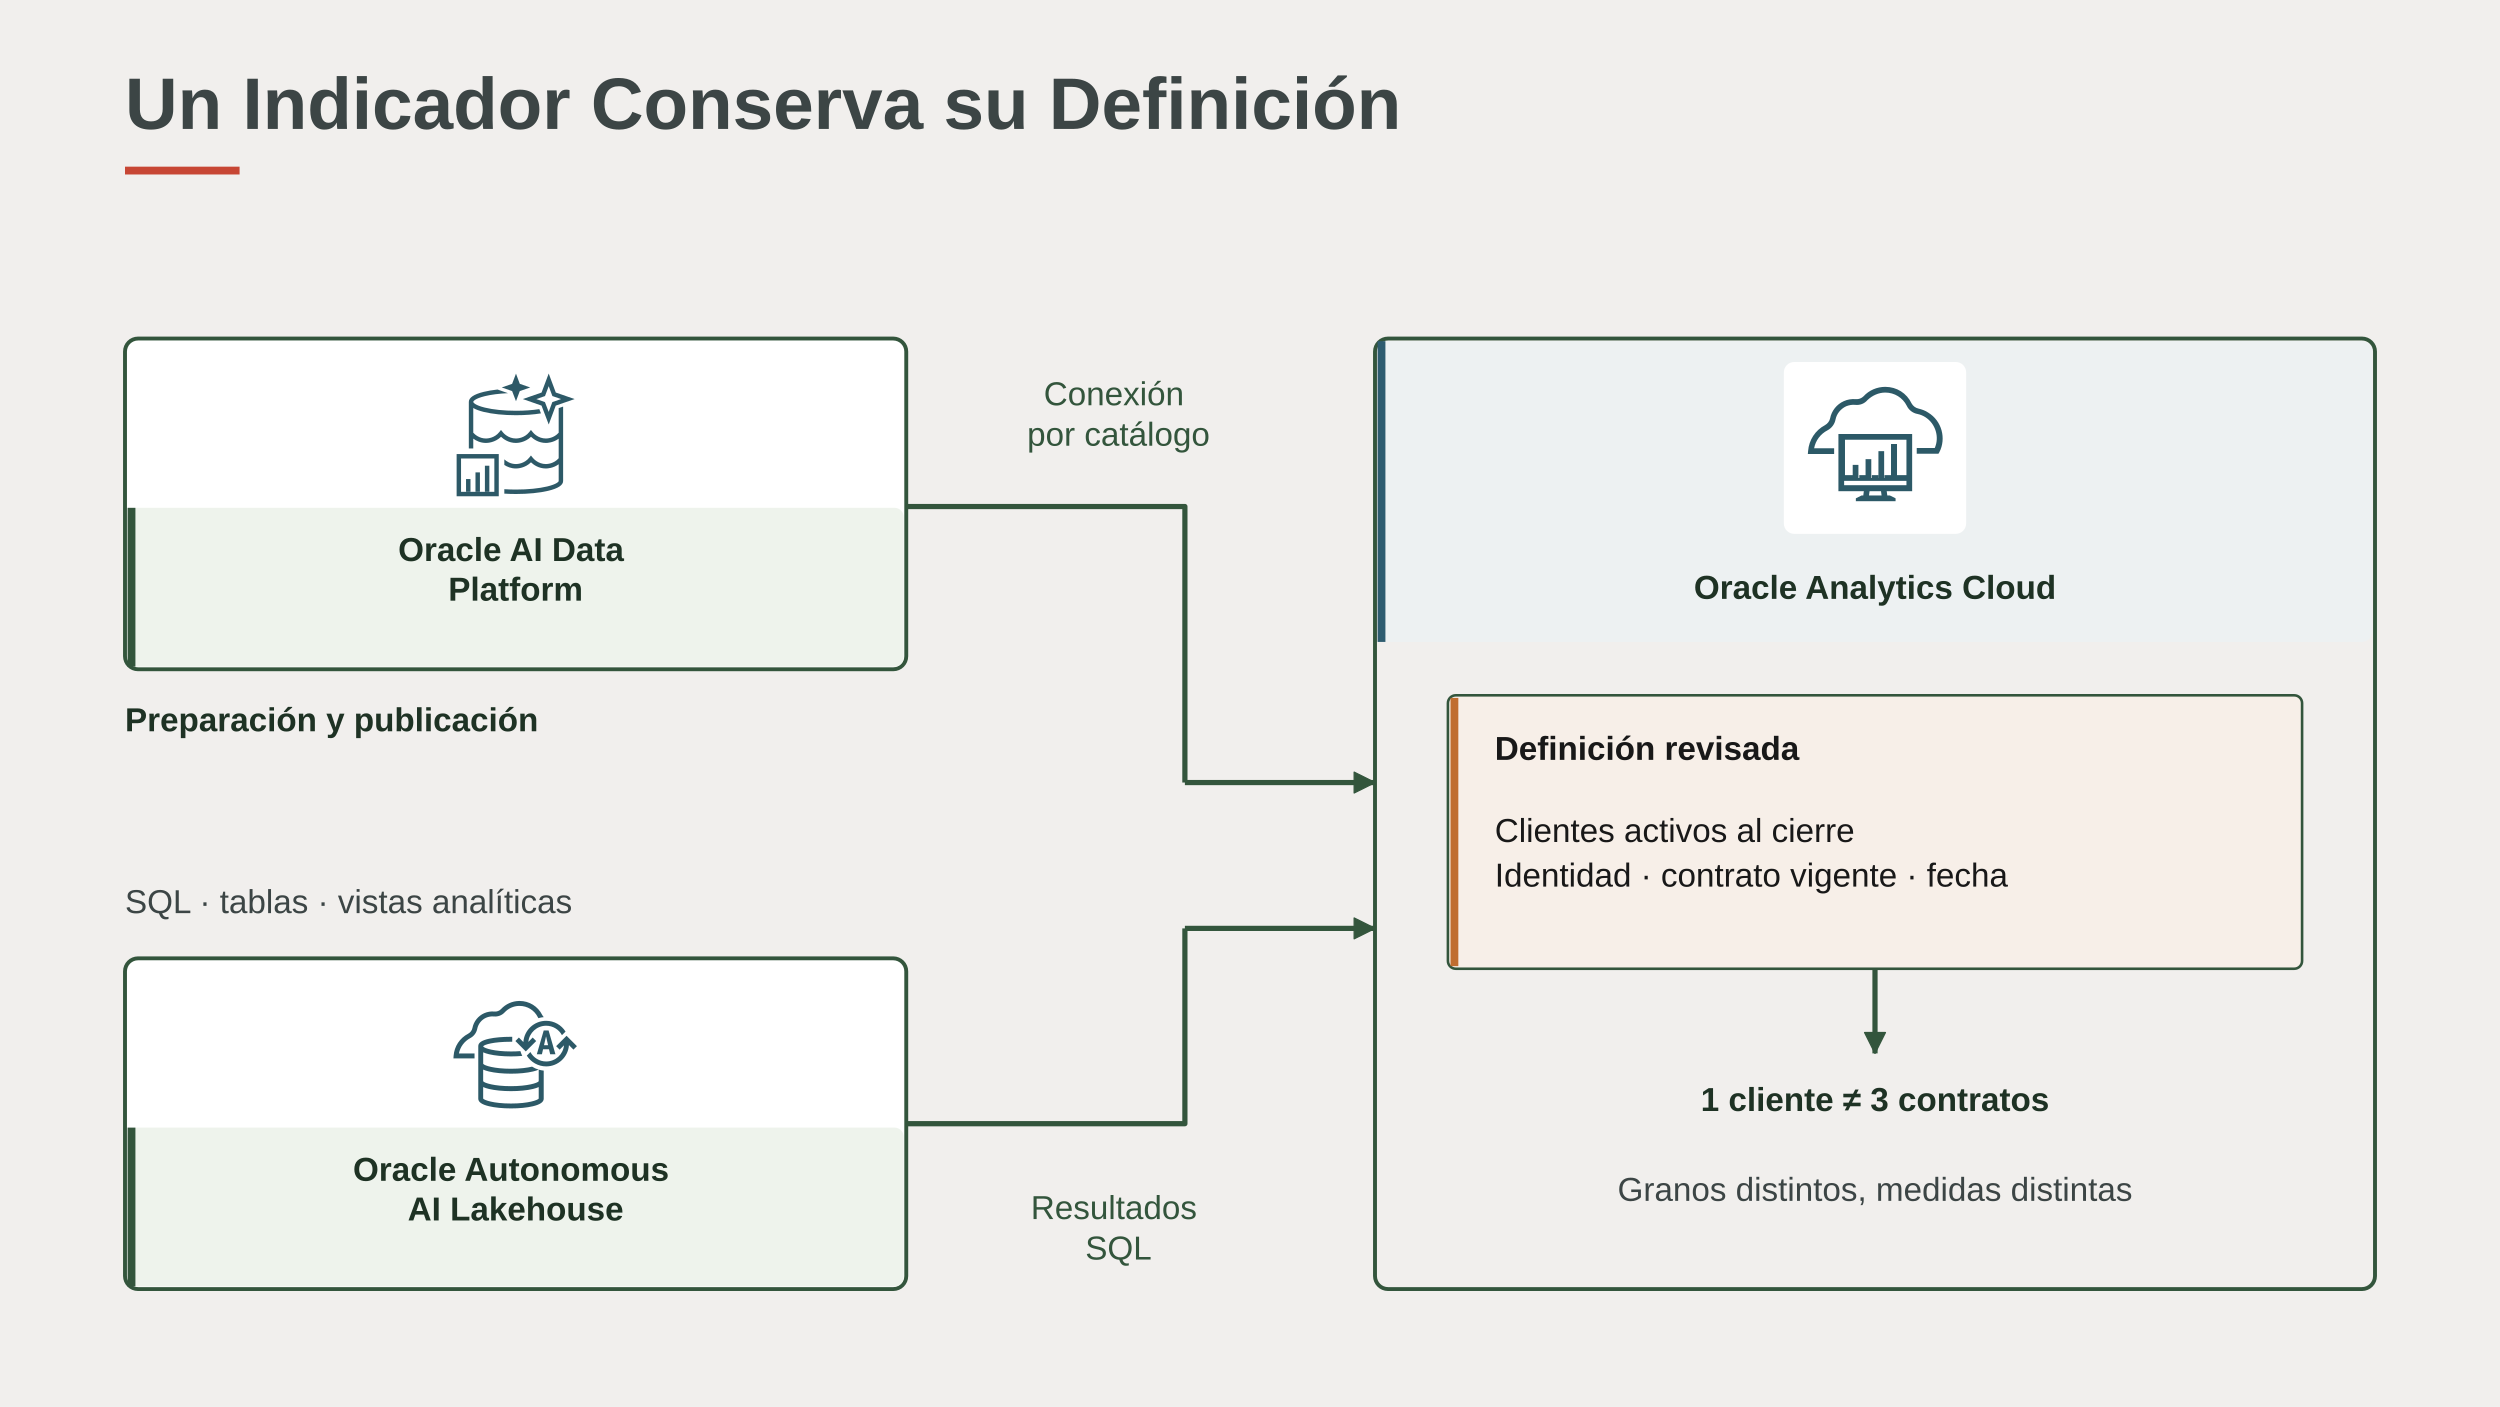
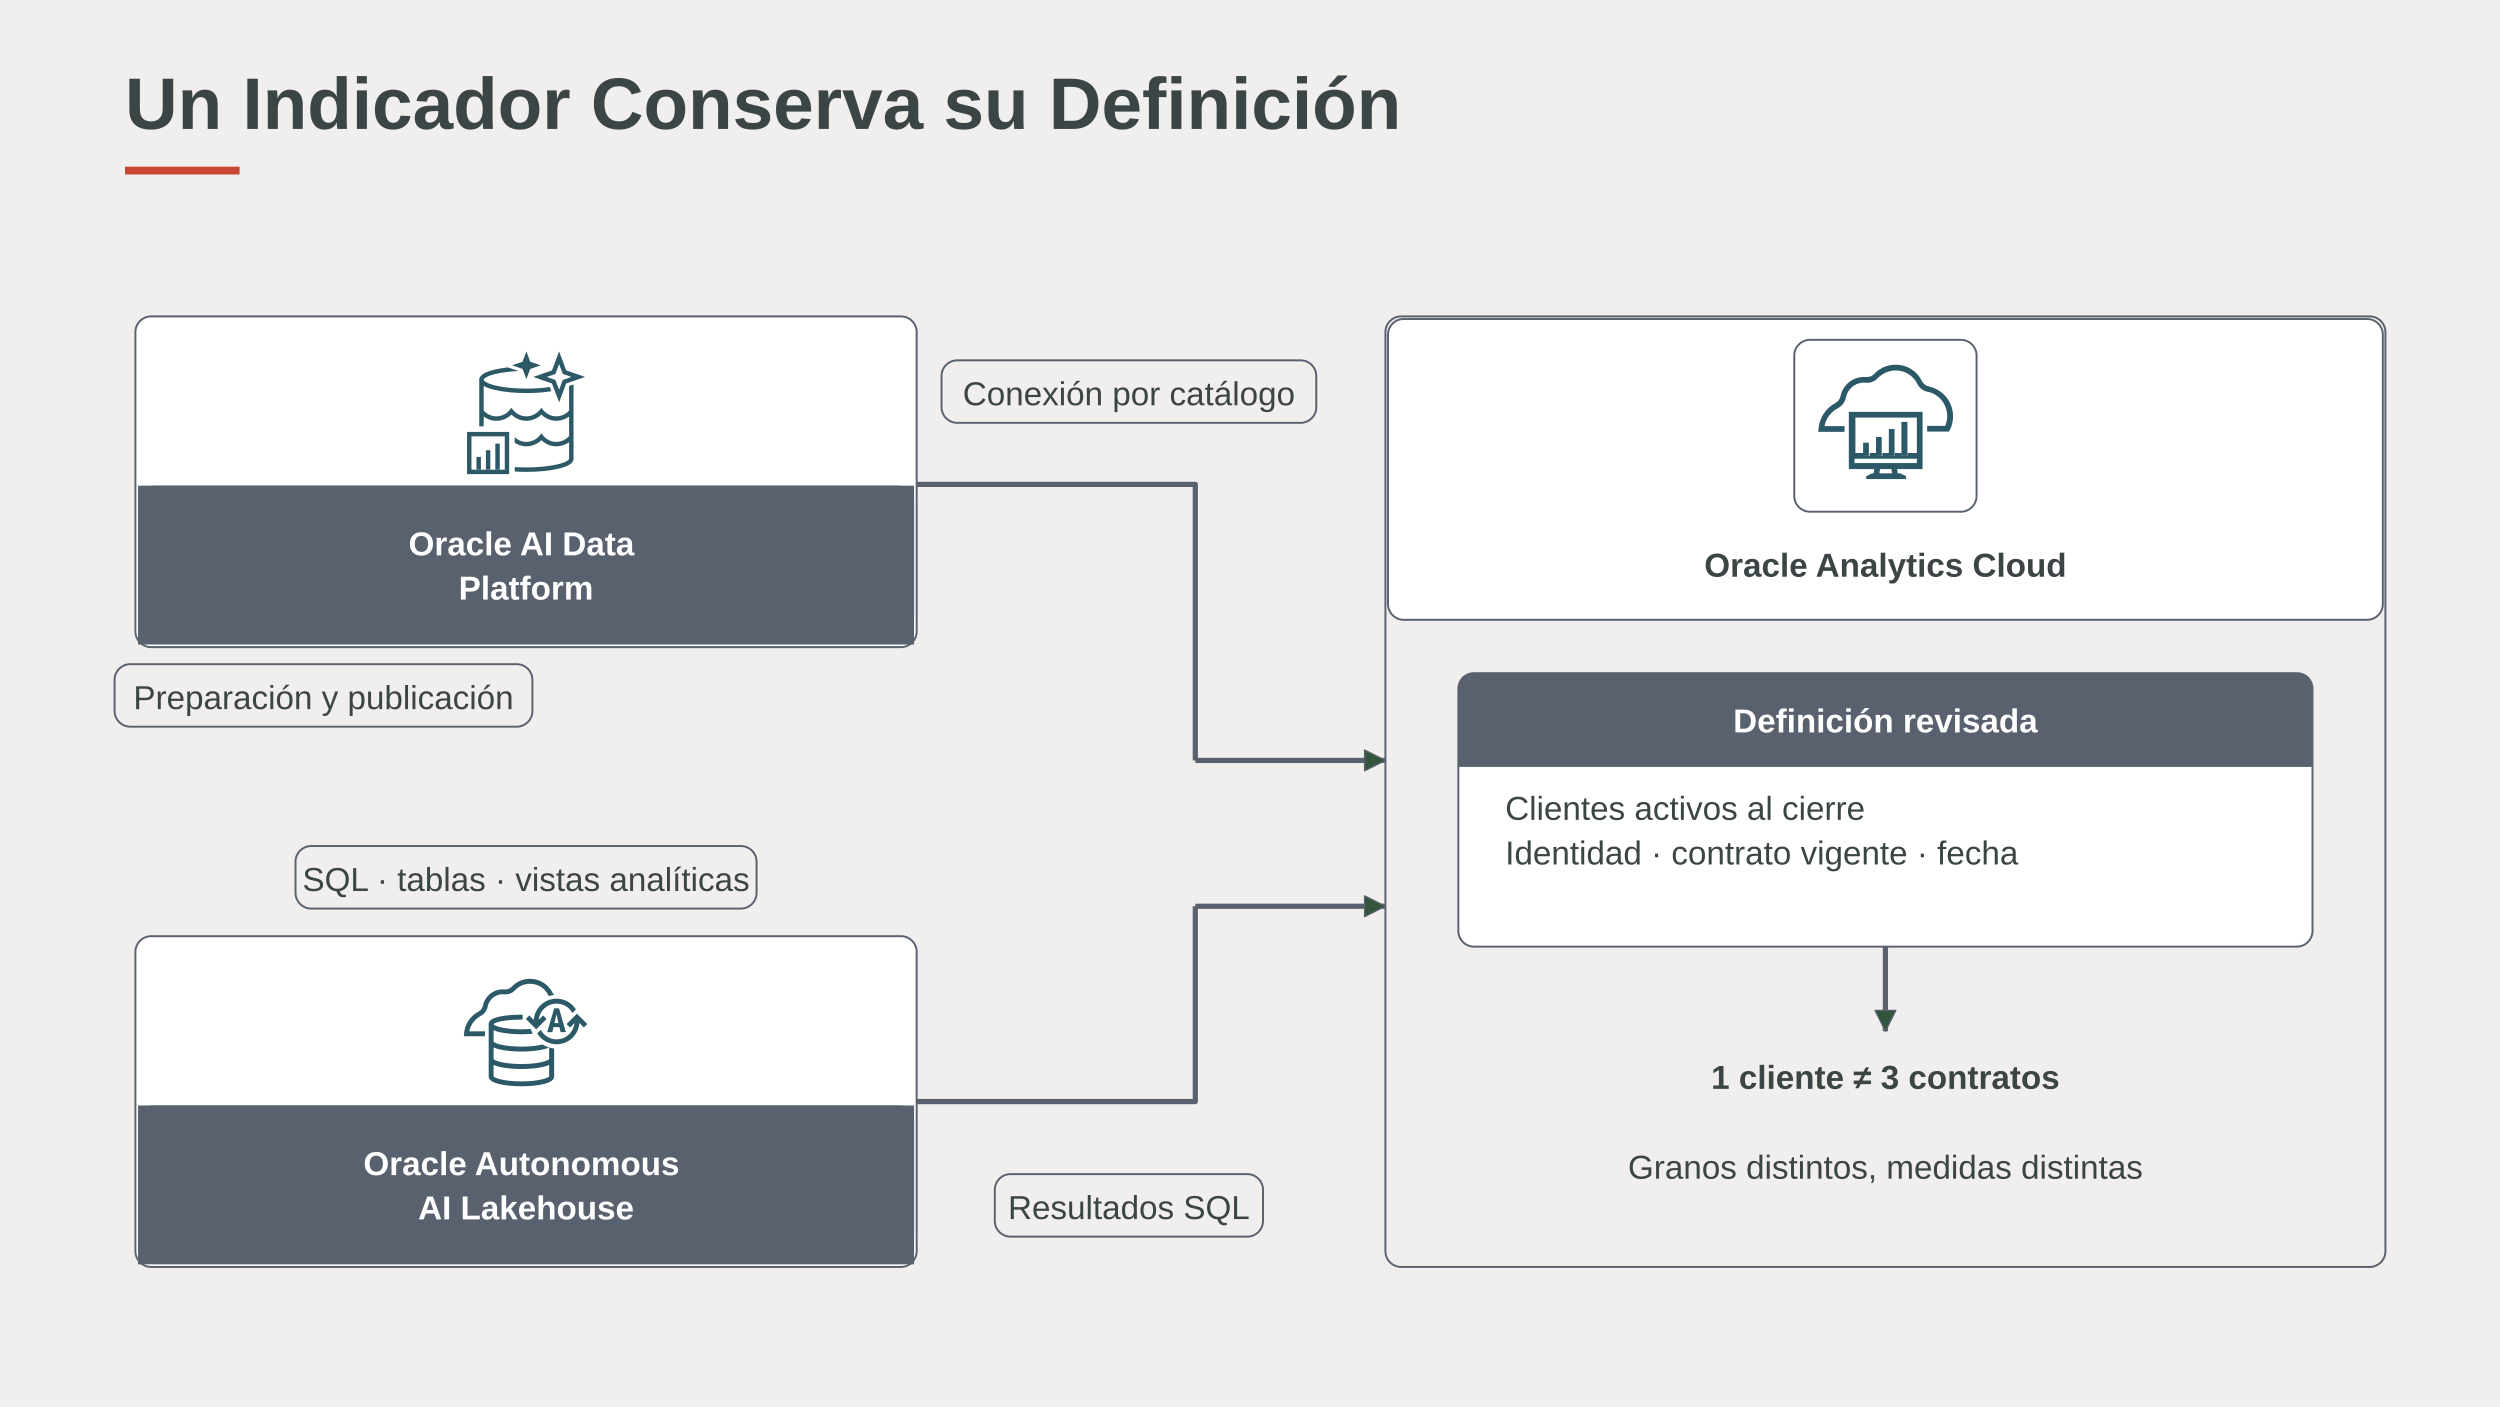
<svg xmlns="http://www.w3.org/2000/svg" viewBox="0 0 1920 1080" role="img" aria-labelledby="title description">
  <g font-family="Segoe UI, Arial, sans-serif">
    <rect x="0" y="0" width="1920" height="1080" rx="0" fill="#F1EFED" stroke="none" stroke-width="2" />
    <rect x="96" y="128" width="88" height="6" rx="0" fill="#C74634" stroke="none" stroke-width="2" />
    <text x="96" y="99" font-size="56" fill="#3C4545" font-weight="700" text-anchor="start">
      <tspan x="96" y="99">Un Indicador Conserva su Definición</tspan>
    </text>
-     <rect x="96" y="260" width="600" height="254" rx="10" fill="#FFFFFF" stroke="#33553C" stroke-width="3" />
-     <rect x="98" y="390" width="596" height="122" rx="7" fill="#EEF3EC" stroke="none" stroke-width="2" />
-     <rect x="98" y="390" width="6" height="122" rx="0" fill="#33553C" stroke="none" stroke-width="2" />
-     <svg x="346.0" y="284" width="100" height="100" viewBox="0 0 720 720" aria-hidden="true" data-official-icon="oci-ai-data-platform-workbench">
-       <g>
-         <g id="oci-oci-ai-data-platform-workbench-group1-1-346-284" transform="translate(33.75,-20.6554)">
-           <g id="oci-oci-ai-data-platform-workbench-shape2-2-346-284" transform="translate(67.4572,-12.4994)">
-             <path d="M496.88 245.08 L496.88 381 C470.22 411.51 433.64 413.11 426.32 413.11 C383.42 413.11 357.87 383.71 353.16         377.8 L343.49 365.78 L333.94 377.8 C307.15 411.4 268.22 413.11 260.78 413.11 C217.75 413.11 192.2 383.71         187.49 377.8 L177.94 365.78 L168.27 377.8 C141.49 411.4 102.67 413.11 95.11 413.11 C57.41 413.11 33.11         390.49 24.55 380.95 L24.55 244.41 C38.19 252.64 57.29 259.84 82.09 265.99 C129.95 277.81 193.44 284.33         260.78 284.33 C310.5 284.33 357.99 280.76 398.79 274.15 L389.86 250.68 C351.55 256.59 307.15 259.74         260.78 259.74 C195.3 259.74 134.05 253.48 88.04 242.11 C35.96 229.25 24.55 215 24.55 210.6 C24.55 206.21         35.96 191.96 87.92 179.09 C123.38 170.32 168.02 164.61 216.63 162.45 L209.19 159.86 L158.72 142.21 C130.57         145.3 104.53 149.68 82.09 155.22 C27.53 168.7 0 187.32 0 210.59 L0 468.35 L24.55 468.35 L24.55 413.79         C40.3 425.54 64.11 437.65 95.11 437.65 C103.67 437.65 145.21 435.86 178.07 403.58 C192.33 417.17 220.48         437.65 260.65 437.65 C269.33 437.65 310.87 435.86 343.73 403.58 C357.99 417.17 386.14 437.65 426.32         437.65 C433.88 437.65 466.74 436.25 496.88 414.12 L496.88 522.25 C470.22 552.77 433.64 554.36 426.32         554.36 C383.42 554.36 357.87 524.96 353.16 519.05 L343.49 507.03 L333.94 519.05 C307.15 552.65 268.22         554.36 260.78 554.36 C229.78 554.36 207.95 539.11 196.3 528.38 L196.3 559.34 C211.92 569.6 233.62 578.94         260.78 578.94 C269.33 578.94 310.87 577.15 343.73 544.87 C357.99 558.46 386.14 578.94 426.32 578.94         C434.01 578.94 466.74 577.53 496.88 555.41 L496.88 648.18 C496.88 652.06 485.22 665.94 433.51 678.32         C387.51 689.35 326.13 695.42 260.78 695.42 C238.7 695.42 217 694.72 196.3 693.38 L196.3 717.99 C217.13         719.29 238.7 720 260.78 720 C327.99 720 391.48 713.69 439.22 702.22 C493.78 689.15 521.43 670.96 521.43         648.15 L521.43 236.58 L496.88 245.08 Z" class="oci-oci-ai-data-platform-workbench-st1" style="fill:#2d5967;stroke:none;stroke-linecap:butt;stroke-width:0.75;" />
-           </g>
-           <g id="oci-oci-ai-data-platform-workbench-shape3-4-346-284" transform="translate(52.081,-24.5773)">
-             <path d="M24.55 649.37 L0 649.37 L0 720 L24.55 720 L24.55 649.37 Z" class="oci-oci-ai-data-platform-workbench-st1" style="fill:#2d5967;stroke:none;stroke-linecap:butt;stroke-width:0.75;" />
-           </g>
-           <g id="oci-oci-ai-data-platform-workbench-shape4-6-346-284" transform="translate(104.286,-24.5649)">
-             <path d="M24.55 612.51 L0 612.51 L0 720 L24.55 720 L24.55 612.51 Z" class="oci-oci-ai-data-platform-workbench-st1" style="fill:#2d5967;stroke:none;stroke-linecap:butt;stroke-width:0.75;" />
-           </g>
-           <g id="oci-oci-ai-data-platform-workbench-shape5-8-346-284" transform="translate(156.367,-24.5525)">
-             <path d="M24.55 575.65 L0 575.65 L0 720 L24.55 720 L24.55 575.65 Z" class="oci-oci-ai-data-platform-workbench-st1" style="fill:#2d5967;stroke:none;stroke-linecap:butt;stroke-width:0.75;" />
-           </g>
-           <g id="oci-oci-ai-data-platform-workbench-shape6-10-346-284">
-             <path d="M233 486.6 L0 486.6 L0 720 L233 720 L233 486.6 ZM24.43 511.16 L208.57 511.16 L208.57 695.46 L24.43 695.46         L24.43 511.16 Z" class="oci-oci-ai-data-platform-workbench-st1" style="fill:#2d5967;stroke:none;stroke-linecap:butt;stroke-width:0.75;" />
-           </g>
-           <g id="oci-oci-ai-data-platform-workbench-shape7-12-346-284" transform="translate(366.055,-396.969)">
-             <path d="M286.45 579.52 L182.28 543.37 L143.1 438.28 L103.67 543.4 L0 579.49 L103.42 615.65 L143.22 720 L182.16 615.65         L286.45 579.52 ZM122.27 596.22 L74.53 579.54 L122.64 562.81 L143.1 508.3 L163.44 562.81 L211.42 579.49         L163.19 596.22 L142.97 650.4 L122.27 596.22 Z" class="oci-oci-ai-data-platform-workbench-st1" style="fill:#2d5967;stroke:none;stroke-linecap:butt;stroke-width:0.75;" />
-           </g>
-           <g id="oci-oci-ai-data-platform-workbench-shape8-14-346-284" transform="translate(249.493,-525.484)">
-             <path d="M78.74 720 L99.7 663.91 L157.61 643.85 L99.82 623.8 L78.74 567.27 L57.41 623.8 L0 643.83 L57.41 663.91 L78.74         720 Z" class="oci-oci-ai-data-platform-workbench-st1" style="fill:#2d5967;stroke:none;stroke-linecap:butt;stroke-width:0.75;" />
+     <g data-layout="module-artwork" data-reference="governance-architecture" transform="translate(8.000 -17.000)" data-center="960 608">
+       <rect x="96" y="260" width="600" height="254" rx="12" fill="#FFFFFF" stroke="#59616E" stroke-width="1.5" />
+       <rect x="98" y="390" width="596" height="122" rx="0" fill="#59616E" stroke="none" stroke-width="1.5" data-table-frame="true" />
+       <path d="M110.0 390.0 H682.0 Q694.0 390.0 694.0 402.0 V490.0 H98.0 V402.0 Q98.0 390.0 110.0 390.0 Z" fill="#59616E" stroke="none" data-table-header="true" />
+       <svg x="346.0" y="284" width="100" height="100" viewBox="0 0 720 720" aria-hidden="true" data-official-icon="oci-ai-data-platform-workbench">
+         <g>
+           <g id="oci-oci-ai-data-platform-workbench-group1-1-346-284" transform="translate(33.75,-20.6554)">
+             <g id="oci-oci-ai-data-platform-workbench-shape2-2-346-284" transform="translate(67.4572,-12.4994)">
+               <path d="M496.88 245.08 L496.88 381 C470.22 411.51 433.64 413.11 426.32 413.11 C383.42 413.11 357.87 383.71 353.16         377.8 L343.49 365.78 L333.94 377.8 C307.15 411.4 268.22 413.11 260.78 413.11 C217.75 413.11 192.2 383.71         187.49 377.8 L177.94 365.78 L168.27 377.8 C141.49 411.4 102.67 413.11 95.11 413.11 C57.41 413.11 33.11         390.49 24.55 380.95 L24.55 244.41 C38.19 252.64 57.29 259.84 82.09 265.99 C129.95 277.81 193.44 284.33         260.78 284.33 C310.5 284.33 357.99 280.76 398.79 274.15 L389.86 250.68 C351.55 256.59 307.15 259.74         260.78 259.74 C195.3 259.74 134.05 253.48 88.04 242.11 C35.96 229.25 24.55 215 24.55 210.6 C24.55 206.21         35.96 191.96 87.92 179.09 C123.38 170.32 168.02 164.61 216.63 162.45 L209.19 159.86 L158.72 142.21 C130.57         145.3 104.53 149.68 82.09 155.22 C27.53 168.7 0 187.32 0 210.59 L0 468.35 L24.55 468.35 L24.55 413.79         C40.3 425.54 64.11 437.65 95.11 437.65 C103.67 437.65 145.21 435.86 178.07 403.58 C192.33 417.17 220.48         437.65 260.65 437.65 C269.33 437.65 310.87 435.86 343.73 403.58 C357.99 417.17 386.14 437.65 426.32         437.65 C433.88 437.65 466.74 436.25 496.88 414.12 L496.88 522.25 C470.22 552.77 433.64 554.36 426.32         554.36 C383.42 554.36 357.87 524.96 353.16 519.05 L343.49 507.03 L333.94 519.05 C307.15 552.65 268.22         554.36 260.78 554.36 C229.78 554.36 207.95 539.11 196.3 528.38 L196.3 559.34 C211.92 569.6 233.62 578.94         260.78 578.94 C269.33 578.94 310.87 577.15 343.73 544.87 C357.99 558.46 386.14 578.94 426.32 578.94         C434.01 578.94 466.74 577.53 496.88 555.41 L496.88 648.18 C496.88 652.06 485.22 665.94 433.51 678.32         C387.51 689.35 326.13 695.42 260.78 695.42 C238.7 695.42 217 694.72 196.3 693.38 L196.3 717.99 C217.13         719.29 238.7 720 260.78 720 C327.99 720 391.48 713.69 439.22 702.22 C493.78 689.15 521.43 670.96 521.43         648.15 L521.43 236.58 L496.88 245.08 Z" class="oci-oci-ai-data-platform-workbench-st1" style="fill:#2d5967;stroke:none;stroke-linecap:butt;stroke-width:0.75;" />
+             </g>
+             <g id="oci-oci-ai-data-platform-workbench-shape3-4-346-284" transform="translate(52.081,-24.5773)">
+               <path d="M24.55 649.37 L0 649.37 L0 720 L24.55 720 L24.55 649.37 Z" class="oci-oci-ai-data-platform-workbench-st1" style="fill:#2d5967;stroke:none;stroke-linecap:butt;stroke-width:0.75;" />
+             </g>
+             <g id="oci-oci-ai-data-platform-workbench-shape4-6-346-284" transform="translate(104.286,-24.5649)">
+               <path d="M24.55 612.51 L0 612.51 L0 720 L24.55 720 L24.55 612.51 Z" class="oci-oci-ai-data-platform-workbench-st1" style="fill:#2d5967;stroke:none;stroke-linecap:butt;stroke-width:0.75;" />
+             </g>
+             <g id="oci-oci-ai-data-platform-workbench-shape5-8-346-284" transform="translate(156.367,-24.5525)">
+               <path d="M24.55 575.65 L0 575.65 L0 720 L24.55 720 L24.55 575.65 Z" class="oci-oci-ai-data-platform-workbench-st1" style="fill:#2d5967;stroke:none;stroke-linecap:butt;stroke-width:0.75;" />
+             </g>
+             <g id="oci-oci-ai-data-platform-workbench-shape6-10-346-284">
+               <path d="M233 486.6 L0 486.6 L0 720 L233 720 L233 486.6 ZM24.43 511.16 L208.57 511.16 L208.57 695.46 L24.43 695.46         L24.43 511.16 Z" class="oci-oci-ai-data-platform-workbench-st1" style="fill:#2d5967;stroke:none;stroke-linecap:butt;stroke-width:0.75;" />
+             </g>
+             <g id="oci-oci-ai-data-platform-workbench-shape7-12-346-284" transform="translate(366.055,-396.969)">
+               <path d="M286.45 579.52 L182.28 543.37 L143.1 438.28 L103.67 543.4 L0 579.49 L103.42 615.65 L143.22 720 L182.16 615.65         L286.45 579.52 ZM122.27 596.22 L74.53 579.54 L122.64 562.81 L143.1 508.3 L163.44 562.81 L211.42 579.49         L163.19 596.22 L142.97 650.4 L122.27 596.22 Z" class="oci-oci-ai-data-platform-workbench-st1" style="fill:#2d5967;stroke:none;stroke-linecap:butt;stroke-width:0.75;" />
+             </g>
+             <g id="oci-oci-ai-data-platform-workbench-shape8-14-346-284" transform="translate(249.493,-525.484)">
+               <path d="M78.74 720 L99.7 663.91 L157.61 643.85 L99.82 623.8 L78.74 567.27 L57.41 623.8 L0 643.83 L57.41 663.91 L78.74         720 Z" class="oci-oci-ai-data-platform-workbench-st1" style="fill:#2d5967;stroke:none;stroke-linecap:butt;stroke-width:0.75;" />
+             </g>
          </g>
        </g>
-       </g>
-     </svg>
-     <text x="396.0" y="430.861" font-size="25.5" fill="#1E3224" font-weight="700" text-anchor="middle">
-       <tspan x="396.0" y="430.861">Oracle AI Data </tspan>
-       <tspan x="396.0" y="461.319">Platform</tspan>
-     </text>
-     <text x="96" y="561.59" font-size="25.5" fill="#1E3224" font-weight="700" text-anchor="start">
-       <tspan x="96" y="561.59">Preparación y publicación</tspan>
-     </text>
-     <rect x="96" y="736" width="600" height="254" rx="10" fill="#FFFFFF" stroke="#33553C" stroke-width="3" />
-     <rect x="98" y="866" width="596" height="122" rx="7" fill="#EEF3EC" stroke="none" stroke-width="2" />
-     <rect x="98" y="866" width="6" height="122" rx="0" fill="#33553C" stroke="none" stroke-width="2" />
-     <svg x="346.0" y="760" width="100" height="100" viewBox="0 0 48.47 42.02" aria-hidden="true" data-official-icon="oracle-autonomous-database">
-       <g>
+       </svg>
+       <text x="396.0" y="443.5" font-size="25.5" fill="#FFFFFF" font-weight="700" text-anchor="middle">
+         <tspan x="396.0" y="443.5">Oracle AI Data </tspan>
+         <tspan x="396.0" y="477.5">Platform</tspan>
+       </text>
+       <rect x="80.0" y="527.09" width="320.891" height="48" rx="12" fill="#F1EFED" stroke="#59616E" stroke-width="1.5" data-layout="reference-tag" />
+       <text x="240.445" y="561.59" font-size="25.5" fill="#3C4545" font-weight="400" text-anchor="middle">
+         <tspan x="240.445" y="561.59">Preparación y publicación</tspan>
+       </text>
+       <rect x="96" y="736" width="600" height="254" rx="12" fill="#FFFFFF" stroke="#59616E" stroke-width="1.5" />
+       <rect x="98" y="866" width="596" height="122" rx="0" fill="#59616E" stroke="none" stroke-width="1.5" data-table-frame="true" />
+       <path d="M110.0 866.0 H682.0 Q694.0 866.0 694.0 878.0 V966.0 H98.0 V878.0 Q98.0 866.0 110.0 866.0 Z" fill="#59616E" stroke="none" data-table-header="true" />
+       <svg x="346.0" y="760" width="100" height="100" viewBox="0 0 48.47 42.02" aria-hidden="true" data-official-icon="oracle-autonomous-database">
        <g>
-           <path class="oci-oracle-autonomous-database-st0" d="M22.5,41.52c-3.12,0-6.07-0.29-8.29-0.83c-2.95-0.71-4.39-1.78-4.39-3.29V22.9H0.54l0.11-1.52    c0.27-3.67,2.39-6.89,5.65-8.61c0.71-0.38,1.21-1.04,1.36-1.81c0.51-2.6,2.26-4.78,4.68-5.85c1.02-0.45,2.15-0.68,3.26-0.68    c0.25,0,0.5,0.01,0.75,0.03c0.09,0.01,0.17,0.01,0.26,0.01c0.71,0,1.36-0.28,1.82-0.78c1.72-1.85,4.01-2.96,6.51-3.15V0.54l1-0.02    l0,0.01c3.69,0.08,6.99,2.17,8.65,5.49c0.12,0.24,0.29,0.47,0.48,0.67c0.24,0.35,0.56,0.8,0.84,1.2c3,0.1,5.73,1.67,7.33,4.24    l0.04,0.07l0.35,1.53l4.12,4.12l-2.01,2.01l-1.3-1.3c-0.79,4.19-4.49,7.34-8.85,7.34c-0.14,0-0.28,0-0.42-0.01v11.53    c0,1.5-1.44,2.58-4.39,3.29C28.57,41.23,25.62,41.52,22.5,41.52z" style="fill:#FFFFFF;" />
-           <path class="oci-oracle-autonomous-database-st0" d="M25.72,1.02c3.59,0,6.83,2,8.43,5.22c0.15,0.3,0.35,0.57,0.58,0.8c0.22,0.34,0.62,0.9,0.93,1.34    c2.98,0.02,5.66,1.59,7.16,4.01l0.37,1.58l3.87,3.87l-1.3,1.3l-1.67-1.67c-0.3,4.42-3.99,7.92-8.48,7.92    c-0.31,0-0.62-0.03-0.92-0.06v12.08c0,1.24-1.31,2.16-4,2.8c-2.2,0.53-5.1,0.81-8.18,0.81s-5.98-0.29-8.18-0.81    c-2.69-0.64-4-1.56-4-2.8V22.4H1.08l0.07-0.99c0.26-3.5,2.27-6.56,5.39-8.2c0.85-0.45,1.44-1.23,1.62-2.16    c0.48-2.44,2.12-4.49,4.39-5.49c0.97-0.42,2.01-0.64,3.06-0.64c0.24,0,0.47,0.01,0.7,0.03c0.1,0.01,0.2,0.01,0.31,0.01    c0.84,0,1.63-0.33,2.19-0.94c1.74-1.87,4.1-2.94,6.65-3.01l0.02,0.92l-0.02-0.92C25.55,1.02,25.63,1.02,25.72,1.02 M26.44,0    l-1,0.03c-0.01,0-0.01,0-0.02,0l-0.98,0.03l0,0.05C22,0.4,19.77,1.53,18.08,3.36c-0.37,0.4-0.89,0.62-1.46,0.62    c-0.07,0-0.14,0-0.21-0.01c-0.27-0.02-0.53-0.04-0.8-0.04c-1.18,0-2.38,0.25-3.46,0.73c-2.57,1.13-4.43,3.45-4.97,6.21    c-0.12,0.63-0.53,1.16-1.11,1.46c-3.42,1.8-5.63,5.17-5.92,9.01l-0.07,0.99L0,23.4h1.08h8.24v14.01c0,2.63,3.59,3.49,4.77,3.77    c2.27,0.54,5.26,0.84,8.41,0.84c3.16,0,6.14-0.3,8.41-0.84c1.18-0.28,4.77-1.14,4.77-3.77V26.39c4.25-0.04,7.9-2.91,9.05-6.86    l0.32,0.32l0.71,0.71l0.71-0.71l1.3-1.3l0.71-0.71l-0.71-0.71l-3.67-3.67l-0.3-1.31L43.76,12l-0.09-0.14    c-1.64-2.63-4.41-4.27-7.48-4.46c-0.23-0.33-0.47-0.68-0.63-0.91l-0.05-0.08l-0.07-0.07c-0.16-0.17-0.3-0.35-0.39-0.55    c-1.67-3.34-4.92-5.5-8.61-5.75L26.44,0L26.44,0z" style="fill:#FFFFFF;" />
+           <g>
+             <path class="oci-oracle-autonomous-database-st0" d="M22.5,41.52c-3.12,0-6.07-0.29-8.29-0.83c-2.95-0.71-4.39-1.78-4.39-3.29V22.9H0.54l0.11-1.52    c0.27-3.67,2.39-6.89,5.65-8.61c0.71-0.38,1.21-1.04,1.36-1.81c0.51-2.6,2.26-4.78,4.68-5.85c1.02-0.45,2.15-0.68,3.26-0.68    c0.25,0,0.5,0.01,0.75,0.03c0.09,0.01,0.17,0.01,0.26,0.01c0.71,0,1.36-0.28,1.82-0.78c1.72-1.85,4.01-2.96,6.51-3.15V0.54l1-0.02    l0,0.01c3.69,0.08,6.99,2.17,8.65,5.49c0.12,0.24,0.29,0.47,0.48,0.67c0.24,0.35,0.56,0.8,0.84,1.2c3,0.1,5.73,1.67,7.33,4.24    l0.04,0.07l0.35,1.53l4.12,4.12l-2.01,2.01l-1.3-1.3c-0.79,4.19-4.49,7.34-8.85,7.34c-0.14,0-0.28,0-0.42-0.01v11.53    c0,1.5-1.44,2.58-4.39,3.29C28.57,41.23,25.62,41.52,22.5,41.52z" style="fill:#FFFFFF;" />
+             <path class="oci-oracle-autonomous-database-st0" d="M25.72,1.02c3.59,0,6.83,2,8.43,5.22c0.15,0.3,0.35,0.57,0.58,0.8c0.22,0.34,0.62,0.9,0.93,1.34    c2.98,0.02,5.66,1.59,7.16,4.01l0.37,1.58l3.87,3.87l-1.3,1.3l-1.67-1.67c-0.3,4.42-3.99,7.92-8.48,7.92    c-0.31,0-0.62-0.03-0.92-0.06v12.08c0,1.24-1.31,2.16-4,2.8c-2.2,0.53-5.1,0.81-8.18,0.81s-5.98-0.29-8.18-0.81    c-2.69-0.64-4-1.56-4-2.8V22.4H1.08l0.07-0.99c0.26-3.5,2.27-6.56,5.39-8.2c0.85-0.45,1.44-1.23,1.62-2.16    c0.48-2.44,2.12-4.49,4.39-5.49c0.97-0.42,2.01-0.64,3.06-0.64c0.24,0,0.47,0.01,0.7,0.03c0.1,0.01,0.2,0.01,0.31,0.01    c0.84,0,1.63-0.33,2.19-0.94c1.74-1.87,4.1-2.94,6.65-3.01l0.02,0.92l-0.02-0.92C25.55,1.02,25.63,1.02,25.72,1.02 M26.44,0    l-1,0.03c-0.01,0-0.01,0-0.02,0l-0.98,0.03l0,0.05C22,0.4,19.77,1.53,18.08,3.36c-0.37,0.4-0.89,0.62-1.46,0.62    c-0.07,0-0.14,0-0.21-0.01c-0.27-0.02-0.53-0.04-0.8-0.04c-1.18,0-2.38,0.25-3.46,0.73c-2.57,1.13-4.43,3.45-4.97,6.21    c-0.12,0.63-0.53,1.16-1.11,1.46c-3.42,1.8-5.63,5.17-5.92,9.01l-0.07,0.99L0,23.4h1.08h8.24v14.01c0,2.63,3.59,3.49,4.77,3.77    c2.27,0.54,5.26,0.84,8.41,0.84c3.16,0,6.14-0.3,8.41-0.84c1.18-0.28,4.77-1.14,4.77-3.77V26.39c4.25-0.04,7.9-2.91,9.05-6.86    l0.32,0.32l0.71,0.71l0.71-0.71l1.3-1.3l0.71-0.71l-0.71-0.71l-3.67-3.67l-0.3-1.31L43.76,12l-0.09-0.14    c-1.64-2.63-4.41-4.27-7.48-4.46c-0.23-0.33-0.47-0.68-0.63-0.91l-0.05-0.08l-0.07-0.07c-0.16-0.17-0.3-0.35-0.39-0.55    c-1.67-3.34-4.92-5.5-8.61-5.75L26.44,0L26.44,0z" style="fill:#FFFFFF;" />
+           </g>
+           <path class="oci-oracle-autonomous-database-st1" d="M3.12,20.56h5.82v1.84H1.08l0.07-0.99c0.26-3.5,2.27-6.56,5.39-8.2c0.85-0.45,1.44-1.23,1.62-2.16   c0.48-2.44,2.12-4.49,4.39-5.49c1.18-0.52,2.48-0.73,3.76-0.61c0.96,0.09,1.87-0.25,2.5-0.93c1.74-1.87,4.1-2.94,6.65-3.01h0   c0.08,0,0.17,0,0.25,0c3.59,0,6.83,2,8.43,5.22c0.15,0.3,0.35,0.57,0.58,0.8c-0.69,0.06-1.37,0.19-2.01,0.39   c-0.07-0.12-0.14-0.24-0.21-0.37c-1.29-2.59-3.9-4.2-6.79-4.2c-0.07,0-0.14,0-0.21,0c-2.05,0.05-3.96,0.92-5.36,2.42   c-1.02,1.1-2.49,1.65-4.02,1.51c-0.97-0.09-1.95,0.07-2.85,0.46c-1.72,0.76-2.96,2.31-3.33,4.16c-0.29,1.47-1.23,2.72-2.57,3.43   C5.14,16.02,3.59,18.12,3.12,20.56 M34.69,12h1.82l2.55,8.86h-1.96L36.66,19h-2.21l-0.43,1.86h-1.9L34.69,12z M34.8,17.49h1.52   l-0.76-3.31L34.8,17.49z M27.12,16.3l-1.67-1.67l-1.3,1.3l3.87,3.87l3.87-3.87l-1.3-1.3l-1.62,1.62c0.32-3.38,3.18-6.02,6.63-6.02   c2.5,0,4.74,1.4,5.88,3.52l1.34-1.34c-1.52-2.43-4.22-4.01-7.22-4.01C31.11,8.38,27.42,11.88,27.12,16.3 M47.06,17.84l-3.87-3.87   l-3.87,3.87l1.3,1.3l1.62-1.62c-0.32,3.38-3.18,6.02-6.63,6.02c-2.5,0-4.74-1.4-5.88-3.52l-1.34,1.34   c1.52,2.43,4.22,4.01,7.22,4.01c4.49,0,8.18-3.5,8.48-7.92l1.67,1.67L47.06,17.84z M32.85,26.58c0.59,0.18,1.21,0.3,1.84,0.36   v10.46c0,1.24-1.31,2.16-4,2.8c-2.2,0.53-5.1,0.81-8.18,0.81s-5.98-0.29-8.18-0.81c-2.69-0.64-4-1.56-4-2.8V17.8   c0-1.25,1.32-2.14,4.02-2.73c2.13-0.46,5.03-0.72,8.16-0.72c0.15,0,0.31,0,0.46,0v1.84c-0.15,0-0.3,0-0.46,0   c-6.55,0-9.93,1.07-10.34,1.67v0.11c0.44,0.67,4.19,1.84,10.34,1.84c1.27,0,2.44-0.05,3.5-0.13c0.18,0.62,0.41,1.22,0.7,1.78   c-1.32,0.12-2.74,0.19-4.2,0.19c-3.08,0-5.98-0.29-8.18-0.81c-0.86-0.21-1.58-0.44-2.17-0.71v4.28c0.44,0.67,4.19,1.84,10.34,1.84   c3.41,0,6.07-0.36,7.85-0.79c0.76,0.48,1.59,0.86,2.47,1.12c-0.58,0.26-1.29,0.49-2.14,0.69c-2.2,0.53-5.1,0.81-8.18,0.81   s-5.98-0.29-8.18-0.81c-0.86-0.21-1.58-0.44-2.17-0.71v4.33c0.44,0.67,4.19,1.84,10.34,1.84s9.91-1.17,10.34-1.84V26.58z    M32.85,33.06c-0.58,0.26-1.3,0.5-2.17,0.71c-2.2,0.53-5.1,0.81-8.18,0.81s-5.98-0.29-8.18-0.81c-0.86-0.21-1.58-0.44-2.17-0.71   v4.29c0.39,0.56,3.79,1.84,10.34,1.84s9.96-1.27,10.34-1.84V33.06z" style="fill:#2C5967;" />
        </g>
-         <path class="oci-oracle-autonomous-database-st1" d="M3.12,20.56h5.82v1.84H1.08l0.07-0.99c0.26-3.5,2.27-6.56,5.39-8.2c0.85-0.45,1.44-1.23,1.62-2.16   c0.48-2.44,2.12-4.49,4.39-5.49c1.18-0.52,2.48-0.73,3.76-0.61c0.96,0.09,1.87-0.25,2.5-0.93c1.74-1.87,4.1-2.94,6.65-3.01h0   c0.08,0,0.17,0,0.25,0c3.59,0,6.83,2,8.43,5.22c0.15,0.3,0.35,0.57,0.58,0.8c-0.69,0.06-1.37,0.19-2.01,0.39   c-0.07-0.12-0.14-0.24-0.21-0.37c-1.29-2.59-3.9-4.2-6.79-4.2c-0.07,0-0.14,0-0.21,0c-2.05,0.05-3.96,0.92-5.36,2.42   c-1.02,1.1-2.49,1.65-4.02,1.51c-0.97-0.09-1.95,0.07-2.85,0.46c-1.72,0.76-2.96,2.31-3.33,4.16c-0.29,1.47-1.23,2.72-2.57,3.43   C5.14,16.02,3.59,18.12,3.12,20.56 M34.69,12h1.82l2.55,8.86h-1.96L36.66,19h-2.21l-0.43,1.86h-1.9L34.69,12z M34.8,17.49h1.52   l-0.76-3.31L34.8,17.49z M27.12,16.3l-1.67-1.67l-1.3,1.3l3.87,3.87l3.87-3.87l-1.3-1.3l-1.62,1.62c0.32-3.38,3.18-6.02,6.63-6.02   c2.5,0,4.74,1.4,5.88,3.52l1.34-1.34c-1.52-2.43-4.22-4.01-7.22-4.01C31.11,8.38,27.42,11.88,27.12,16.3 M47.06,17.84l-3.87-3.87   l-3.87,3.87l1.3,1.3l1.62-1.62c-0.32,3.38-3.18,6.02-6.63,6.02c-2.5,0-4.74-1.4-5.88-3.52l-1.34,1.34   c1.52,2.43,4.22,4.01,7.22,4.01c4.49,0,8.18-3.5,8.48-7.92l1.67,1.67L47.06,17.84z M32.85,26.58c0.59,0.18,1.21,0.3,1.84,0.36   v10.46c0,1.24-1.31,2.16-4,2.8c-2.2,0.53-5.1,0.81-8.18,0.81s-5.98-0.29-8.18-0.81c-2.69-0.64-4-1.56-4-2.8V17.8   c0-1.25,1.32-2.14,4.02-2.73c2.13-0.46,5.03-0.72,8.16-0.72c0.15,0,0.31,0,0.46,0v1.84c-0.15,0-0.3,0-0.46,0   c-6.55,0-9.93,1.07-10.34,1.67v0.11c0.44,0.67,4.19,1.84,10.34,1.84c1.27,0,2.44-0.05,3.5-0.13c0.18,0.62,0.41,1.22,0.7,1.78   c-1.32,0.12-2.74,0.19-4.2,0.19c-3.08,0-5.98-0.29-8.18-0.81c-0.86-0.21-1.58-0.44-2.17-0.71v4.28c0.44,0.67,4.19,1.84,10.34,1.84   c3.41,0,6.07-0.36,7.85-0.79c0.76,0.48,1.59,0.86,2.47,1.12c-0.58,0.26-1.29,0.49-2.14,0.69c-2.2,0.53-5.1,0.81-8.18,0.81   s-5.98-0.29-8.18-0.81c-0.86-0.21-1.58-0.44-2.17-0.71v4.33c0.44,0.67,4.19,1.84,10.34,1.84s9.91-1.17,10.34-1.84V26.58z    M32.85,33.06c-0.58,0.26-1.3,0.5-2.17,0.71c-2.2,0.53-5.1,0.81-8.18,0.81s-5.98-0.29-8.18-0.81c-0.86-0.21-1.58-0.44-2.17-0.71   v4.29c0.39,0.56,3.79,1.84,10.34,1.84s9.96-1.27,10.34-1.84V33.06z" style="fill:#2C5967;" />
-       </g>
-     </svg>
-     <text x="396.0" y="906.861" font-size="25.5" fill="#1E3224" font-weight="700" text-anchor="middle">
-       <tspan x="396.0" y="906.861">Oracle Autonomous </tspan>
-       <tspan x="396.0" y="937.319">AI Lakehouse</tspan>
-     </text>
-     <text x="96" y="701.27" font-size="25.5" fill="#3C4545" font-weight="400" text-anchor="start">
-       <tspan x="96" y="701.27">SQL · tablas · vistas analíticas</tspan>
-     </text>
-     <rect x="1056" y="260" width="768" height="730" rx="10" fill="#F1EFED" stroke="#33553C" stroke-width="3" />
-     <rect x="1058" y="262" width="764" height="231" rx="8" fill="#EDF1F2" stroke="none" stroke-width="2" />
-     <rect x="1058" y="262" width="6" height="231" rx="0" fill="#2E5C70" stroke="none" stroke-width="2" />
-     <rect x="1370" y="278" width="140" height="132" rx="8" fill="#FFFFFF" stroke="none" stroke-width="2" />
-     <svg x="1386" y="287" width="108" height="108" viewBox="0 0 49.2 42" aria-hidden="true" data-official-icon="analytics">
-       <g>
+       </svg>
+       <text x="396.0" y="919.5" font-size="25.5" fill="#FFFFFF" font-weight="700" text-anchor="middle">
+         <tspan x="396.0" y="919.5">Oracle Autonomous </tspan>
+         <tspan x="396.0" y="953.5">AI Lakehouse</tspan>
+       </text>
+       <rect x="218.95" y="666.77" width="354.1" height="48" rx="12" fill="#F1EFED" stroke="#59616E" stroke-width="1.5" data-layout="reference-tag" />
+       <text x="396.0" y="701.27" font-size="25.5" fill="#3C4545" font-weight="400" text-anchor="middle">
+         <tspan x="396.0" y="701.27">SQL · tablas · vistas analíticas</tspan>
+       </text>
+       <rect x="1056" y="260" width="768" height="730" rx="12" fill="#F1EFED" stroke="#59616E" stroke-width="1.5" />
+       <rect x="1058" y="262" width="764" height="231" rx="12" fill="#FFFFFF" stroke="#59616E" stroke-width="1.5" />
+       <rect x="1370" y="278" width="140" height="132" rx="12" fill="#FFFFFF" stroke="#59616E" stroke-width="1.5" />
+       <svg x="1386" y="287" width="108" height="108" viewBox="0 0 49.2 42" aria-hidden="true" data-official-icon="analytics">
        <g>
-           <path style="fill:#FFFFFF;" d="M17.3,41.5v-1.8l2.4-1.2H20l0.1-0.5h-8.8V25H0.5l0.1-1.6c0.3-4,2.6-7.6,6.2-9.4    c0.8-0.4,1.4-1.2,1.5-2c0.6-2.8,2.5-5.2,5.1-6.4c1.1-0.5,2.3-0.7,3.6-0.7c0.3,0,0.5,0,0.8,0c0.1,0,0.2,0,0.3,0    c0.8,0,1.5-0.3,2-0.9c2.1-2.2,5-3.5,8-3.5c4.1,0,7.9,2.3,9.7,6c0.4,0.8,1.1,1.4,2,1.6c1.2,0.3,2.4,0.8,3.5,1.5    c4.9,3.1,6.6,9.6,3.9,14.7L47,25h-8.9V38h-8.8l0.1,0.5h0.5l2.4,1.2v1.8H17.3z" />
-           <path style="fill:#FFFFFF;" d="M28.2,1c4,0,7.5,2.2,9.3,5.7c0.5,0.9,1.3,1.6,2.4,1.8c1.2,0.3,2.3,0.7,3.4,1.4    c4.7,3,6.3,9.1,3.7,14l-0.3,0.5h-9.1v12.9h-8.9l0.2,1.5h0.9l2,1v1h-2h-9.9h-2v-1l2-1h0.6l0.2-1.5h-8.9V24.5H1.1l0.1-1.1    c0.3-3.9,2.5-7.2,5.9-9c0.9-0.5,1.6-1.4,1.8-2.4c0.5-2.7,2.3-4.9,4.8-6c1.1-0.5,2.2-0.7,3.4-0.7c0.3,0,0.5,0,0.8,0    c0.1,0,0.2,0,0.3,0c0.9,0,1.8-0.4,2.4-1C22.6,2.2,25.3,1,28.2,1 M28.2,0c-3.2,0-6.2,1.3-8.3,3.6c-0.4,0.5-1,0.7-1.7,0.7    c-0.1,0-0.2,0-0.2,0c-0.3,0-0.6,0-0.9,0c-1.3,0-2.6,0.3-3.8,0.8c-2.8,1.2-4.8,3.8-5.4,6.8c-0.1,0.7-0.6,1.3-1.3,1.7    c-3.7,2-6.2,5.6-6.5,9.8l-0.1,1.1L0,25.5h1.1h9.7v11.9v1h1h6.9l-1.3,0.6l-0.6,0.3V40v1v1h1h2h9.9h2h1v-1v-1v-0.6l-0.6-0.3    l-1.3-0.6h6.6h1v-1V25.5h8.1h0.6l0.3-0.5l0.3-0.5c2.9-5.4,1.1-12.1-4-15.4c-1.1-0.7-2.4-1.2-3.7-1.5c-0.7-0.2-1.4-0.6-1.7-1.3    C36.5,2.4,32.6,0,28.2,0L28.2,0z" />
+           <g>
+             <path style="fill:#FFFFFF;" d="M17.3,41.5v-1.8l2.4-1.2H20l0.1-0.5h-8.8V25H0.5l0.1-1.6c0.3-4,2.6-7.6,6.2-9.4    c0.8-0.4,1.4-1.2,1.5-2c0.6-2.8,2.5-5.2,5.1-6.4c1.1-0.5,2.3-0.7,3.6-0.7c0.3,0,0.5,0,0.8,0c0.1,0,0.2,0,0.3,0    c0.8,0,1.5-0.3,2-0.9c2.1-2.2,5-3.5,8-3.5c4.1,0,7.9,2.3,9.7,6c0.4,0.8,1.1,1.4,2,1.6c1.2,0.3,2.4,0.8,3.5,1.5    c4.9,3.1,6.6,9.6,3.9,14.7L47,25h-8.9V38h-8.8l0.1,0.5h0.5l2.4,1.2v1.8H17.3z" />
+             <path style="fill:#FFFFFF;" d="M28.2,1c4,0,7.5,2.2,9.3,5.7c0.5,0.9,1.3,1.6,2.4,1.8c1.2,0.3,2.3,0.7,3.4,1.4    c4.7,3,6.3,9.1,3.7,14l-0.3,0.5h-9.1v12.9h-8.9l0.2,1.5h0.9l2,1v1h-2h-9.9h-2v-1l2-1h0.6l0.2-1.5h-8.9V24.5H1.1l0.1-1.1    c0.3-3.9,2.5-7.2,5.9-9c0.9-0.5,1.6-1.4,1.8-2.4c0.5-2.7,2.3-4.9,4.8-6c1.1-0.5,2.2-0.7,3.4-0.7c0.3,0,0.5,0,0.8,0    c0.1,0,0.2,0,0.3,0c0.9,0,1.8-0.4,2.4-1C22.6,2.2,25.3,1,28.2,1 M28.2,0c-3.2,0-6.2,1.3-8.3,3.6c-0.4,0.5-1,0.7-1.7,0.7    c-0.1,0-0.2,0-0.2,0c-0.3,0-0.6,0-0.9,0c-1.3,0-2.6,0.3-3.8,0.8c-2.8,1.2-4.8,3.8-5.4,6.8c-0.1,0.7-0.6,1.3-1.3,1.7    c-3.7,2-6.2,5.6-6.5,9.8l-0.1,1.1L0,25.5h1.1h9.7v11.9v1h1h6.9l-1.3,0.6l-0.6,0.3V40v1v1h1h2h9.9h2h1v-1v-1v-0.6l-0.6-0.3    l-1.3-0.6h6.6h1v-1V25.5h8.1h0.6l0.3-0.5l0.3-0.5c2.9-5.4,1.1-12.1-4-15.4c-1.1-0.7-2.4-1.2-3.7-1.5c-0.7-0.2-1.4-0.6-1.7-1.3    C36.5,2.4,32.6,0,28.2,0L28.2,0z" />
+           </g>
+           <g>
+             <path style="fill:#2C5967;" d="M11.8,37.5h8.9L20.5,39h-0.6v0l-2,1v1h2v0h9.9v0h2v-1l-2-1v0h-0.9l-0.2-1.5h8.9v-20H11.8V37.5z     M22.5,39l0.2-1.5h4l0.2,1.5H22.5z M13.8,19.5h21.8v12.4h-3.3v1h-2v-1h-2.4v1h-2v-1h-2.4v1h-2v-1h-2.4v1h-2v-1h-3V19.5z     M13.8,33.9h21.8v1.5H13.8V33.9z" />
+             <path style="fill:#2C5967;" d="M43.2,10c-1-0.7-2.2-1.1-3.4-1.4c-1-0.2-1.9-0.9-2.4-1.8C35.7,3.2,32.2,1,28.2,1    c-2.9,0-5.7,1.2-7.6,3.3c-0.7,0.7-1.7,1.1-2.7,1C16.4,5.2,15,5.4,13.7,6c-2.5,1.1-4.3,3.4-4.8,6c-0.2,1-0.9,1.9-1.8,2.4    c-3.4,1.8-5.6,5.2-5.9,9l-0.1,1.1h9.2v-2H3.3c0.5-2.7,2.2-5,4.7-6.3c1.5-0.8,2.5-2.2,2.8-3.8c0.4-2,1.8-3.7,3.7-4.6    c1-0.4,2.1-0.6,3.1-0.5c1.7,0.2,3.3-0.4,4.4-1.7C23.7,4,25.9,3,28.2,3c3.2,0,6.1,1.8,7.5,4.6c0.7,1.5,2.1,2.6,3.8,2.9    c1,0.2,1.9,0.6,2.7,1.1c3.6,2.3,5,7,3.3,10.8h-6.3v2h7.6l0.3-0.5C49.6,19.1,48,12.9,43.2,10z" />
+             <polygon style="fill:#2C5967;" points="16.8,28.3 16.8,31.9 16.8,32.9 18.8,32.9 18.8,31.9 18.8,28.3   " />
+             <polygon style="fill:#2C5967;" points="21.3,26.3 21.3,31.9 21.3,32.9 23.3,32.9 23.3,31.9 23.3,26.3   " />
+             <polygon style="fill:#2C5967;" points="25.8,23.5 25.8,31.9 25.8,32.9 27.8,32.9 27.8,31.9 27.8,23.5   " />
+             <polygon style="fill:#2C5967;" points="30.2,21 30.2,31.9 30.2,32.9 32.3,32.9 32.3,31.9 32.3,21   " />
+           </g>
        </g>
-         <g>
-           <path style="fill:#2C5967;" d="M11.8,37.5h8.9L20.5,39h-0.6v0l-2,1v1h2v0h9.9v0h2v-1l-2-1v0h-0.9l-0.2-1.5h8.9v-20H11.8V37.5z     M22.5,39l0.2-1.5h4l0.2,1.5H22.5z M13.8,19.5h21.8v12.4h-3.3v1h-2v-1h-2.4v1h-2v-1h-2.4v1h-2v-1h-2.4v1h-2v-1h-3V19.5z     M13.8,33.9h21.8v1.5H13.8V33.9z" />
-           <path style="fill:#2C5967;" d="M43.2,10c-1-0.7-2.2-1.1-3.4-1.4c-1-0.2-1.9-0.9-2.4-1.8C35.7,3.2,32.2,1,28.2,1    c-2.9,0-5.7,1.2-7.6,3.3c-0.7,0.7-1.7,1.1-2.7,1C16.4,5.2,15,5.4,13.7,6c-2.5,1.1-4.3,3.4-4.8,6c-0.2,1-0.9,1.9-1.8,2.4    c-3.4,1.8-5.6,5.2-5.9,9l-0.1,1.1h9.2v-2H3.3c0.5-2.7,2.2-5,4.7-6.3c1.5-0.8,2.5-2.2,2.8-3.8c0.4-2,1.8-3.7,3.7-4.6    c1-0.4,2.1-0.6,3.1-0.5c1.7,0.2,3.3-0.4,4.4-1.7C23.7,4,25.9,3,28.2,3c3.2,0,6.1,1.8,7.5,4.6c0.7,1.5,2.1,2.6,3.8,2.9    c1,0.2,1.9,0.6,2.7,1.1c3.6,2.3,5,7,3.3,10.8h-6.3v2h7.6l0.3-0.5C49.6,19.1,48,12.9,43.2,10z" />
-           <polygon style="fill:#2C5967;" points="16.8,28.3 16.8,31.9 16.8,32.9 18.8,32.9 18.8,31.9 18.8,28.3   " />
-           <polygon style="fill:#2C5967;" points="21.3,26.3 21.3,31.9 21.3,32.9 23.3,32.9 23.3,31.9 23.3,26.3   " />
-           <polygon style="fill:#2C5967;" points="25.8,23.5 25.8,31.9 25.8,32.9 27.8,32.9 27.8,31.9 27.8,23.5   " />
-           <polygon style="fill:#2C5967;" points="30.2,21 30.2,31.9 30.2,32.9 32.3,32.9 32.3,31.9 32.3,21   " />
-         </g>
-       </g>
-     </svg>
-     <text x="1440" y="459.91" font-size="25.5" fill="#1E3224" font-weight="700" text-anchor="middle">
-       <tspan x="1440" y="459.91">Oracle Analytics Cloud</tspan>
-     </text>
-     <path d="M696 389 H910 V601" fill="none" stroke="#33553C" stroke-width="4" stroke-linejoin="round" />
-     <path d="M696 863 H910 V713" fill="none" stroke="#33553C" stroke-width="4" stroke-linejoin="round" />
-     <line x1="910" y1="601" x2="1056" y2="601" stroke="#33553C" stroke-width="4" />
-     <path d="M1056 601 L1040 609 L1040 593 Z" fill="#33553C" stroke="#33553C" stroke-width="1" stroke-linejoin="round" />
-     <line x1="910" y1="713" x2="1056" y2="713" stroke="#33553C" stroke-width="4" />
-     <path d="M1056 713 L1040 721 L1040 705 Z" fill="#33553C" stroke="#33553C" stroke-width="1" stroke-linejoin="round" />
-     <text x="859" y="311.231" font-size="25.5" fill="#33553C" font-weight="400" text-anchor="middle">
-       <tspan x="859" y="311.231">Conexión </tspan>
-       <tspan x="859" y="342.309">por catálogo</tspan>
-     </text>
-     <text x="859" y="936.231" font-size="25.5" fill="#33553C" font-weight="400" text-anchor="middle">
-       <tspan x="859" y="936.231">Resultados </tspan>
-       <tspan x="859" y="967.309">SQL</tspan>
-     </text>
-     <rect x="1112" y="534" width="656" height="210" rx="6" fill="#F7EFE8" stroke="#33553C" stroke-width="2" />
-     <rect x="1114" y="536" width="6" height="206" rx="0" fill="#C06D30" stroke="none" stroke-width="2" />
-     <text x="1148" y="583.59" font-size="25.5" fill="#181818" font-weight="700" text-anchor="start">
-       <tspan x="1148" y="583.59">Definición revisada</tspan>
-     </text>
-     <text x="1148" y="646.637" font-size="25.5" fill="#181818" font-weight="400" text-anchor="start">
-       <tspan x="1148" y="646.637">Clientes activos al cierre </tspan>
-       <tspan x="1148" y="680.903">Identidad · contrato vigente · fecha</tspan>
-     </text>
-     <line x1="1440" y1="744" x2="1440" y2="809" stroke="#33553C" stroke-width="4" />
-     <path d="M1440 809 L1432 793 L1448 793 Z" fill="#33553C" stroke="#33553C" stroke-width="1" stroke-linejoin="round" />
-     <text x="1440" y="853.23" font-size="25.5" fill="#1E3224" font-weight="700" text-anchor="middle">
-       <tspan x="1440" y="853.23">1 cliente ≠ 3 contratos</tspan>
-     </text>
-     <text x="1440" y="922.27" font-size="25.5" fill="#3C4545" font-weight="400" text-anchor="middle">
-       <tspan x="1440" y="922.27">Granos distintos, medidas distintas</tspan>
-     </text>
+       </svg>
+       <text x="1440" y="459.91" font-size="25.5" fill="#3C4545" font-weight="700" text-anchor="middle">
+         <tspan x="1440" y="459.91">Oracle Analytics Cloud</tspan>
+       </text>
+       <path d="M696 389 H910 V601" fill="none" stroke="#59616E" stroke-width="4" stroke-linejoin="round" />
+       <path d="M696 863 H910 V713" fill="none" stroke="#59616E" stroke-width="4" stroke-linejoin="round" />
+       <line x1="910" y1="601" x2="1056" y2="601" stroke="#59616E" stroke-width="4" />
+       <path d="M1056 601 L1040 609 L1040 593 Z" fill="#33553C" stroke="#59616E" stroke-width="1" stroke-linejoin="round" />
+       <line x1="910" y1="713" x2="1056" y2="713" stroke="#59616E" stroke-width="4" />
+       <path d="M1056 713 L1040 721 L1040 705 Z" fill="#33553C" stroke="#59616E" stroke-width="1" stroke-linejoin="round" />
+       <rect x="715.1" y="293.731" width="287.8" height="48" rx="12" fill="#F1EFED" stroke="#59616E" stroke-width="1.5" data-layout="reference-tag" />
+       <text x="859.0" y="328.231" font-size="25.5" fill="#3C4545" font-weight="400" text-anchor="middle">
+         <tspan x="859.0" y="328.231">Conexión por catálogo</tspan>
+       </text>
+       <rect x="756.005" y="918.731" width="205.989" height="48" rx="12" fill="#F1EFED" stroke="#59616E" stroke-width="1.5" data-layout="reference-tag" />
+       <text x="859.0" y="953.231" font-size="25.5" fill="#3C4545" font-weight="400" text-anchor="middle">
+         <tspan x="859.0" y="953.231">Resultados SQL</tspan>
+       </text>
+       <rect x="1112" y="534" width="656" height="210" rx="12" fill="#FFFFFF" stroke="#59616E" stroke-width="1.5" data-table-frame="true" />
+       <path d="M1124.0 534.0 H1756.0 Q1768.0 534.0 1768.0 546.0 V606.0 H1112.0 V546.0 Q1112.0 534.0 1124.0 534.0 Z" fill="#59616E" stroke="none" data-table-header="true" />
+       <text x="1440.0" y="579.5" font-size="25.5" fill="#FFFFFF" font-weight="700" text-anchor="middle">
+         <tspan x="1440.0" y="579.5">Definición revisada</tspan>
+       </text>
+       <text x="1148" y="646.637" font-size="25.5" fill="#3C4545" font-weight="400" text-anchor="start">
+         <tspan x="1148" y="646.637">Clientes activos al cierre </tspan>
+         <tspan x="1148" y="680.903">Identidad · contrato vigente · fecha</tspan>
+       </text>
+       <line x1="1440" y1="744" x2="1440" y2="809" stroke="#59616E" stroke-width="4" />
+       <path d="M1440 809 L1432 793 L1448 793 Z" fill="#33553C" stroke="#59616E" stroke-width="1" stroke-linejoin="round" />
+       <text x="1440" y="853.23" font-size="25.5" fill="#3C4545" font-weight="700" text-anchor="middle">
+         <tspan x="1440" y="853.23">1 cliente ≠ 3 contratos</tspan>
+       </text>
+       <text x="1440" y="922.27" font-size="25.5" fill="#3C4545" font-weight="400" text-anchor="middle">
+         <tspan x="1440" y="922.27">Granos distintos, medidas distintas</tspan>
+       </text>
+     </g>
  </g>
</svg>
